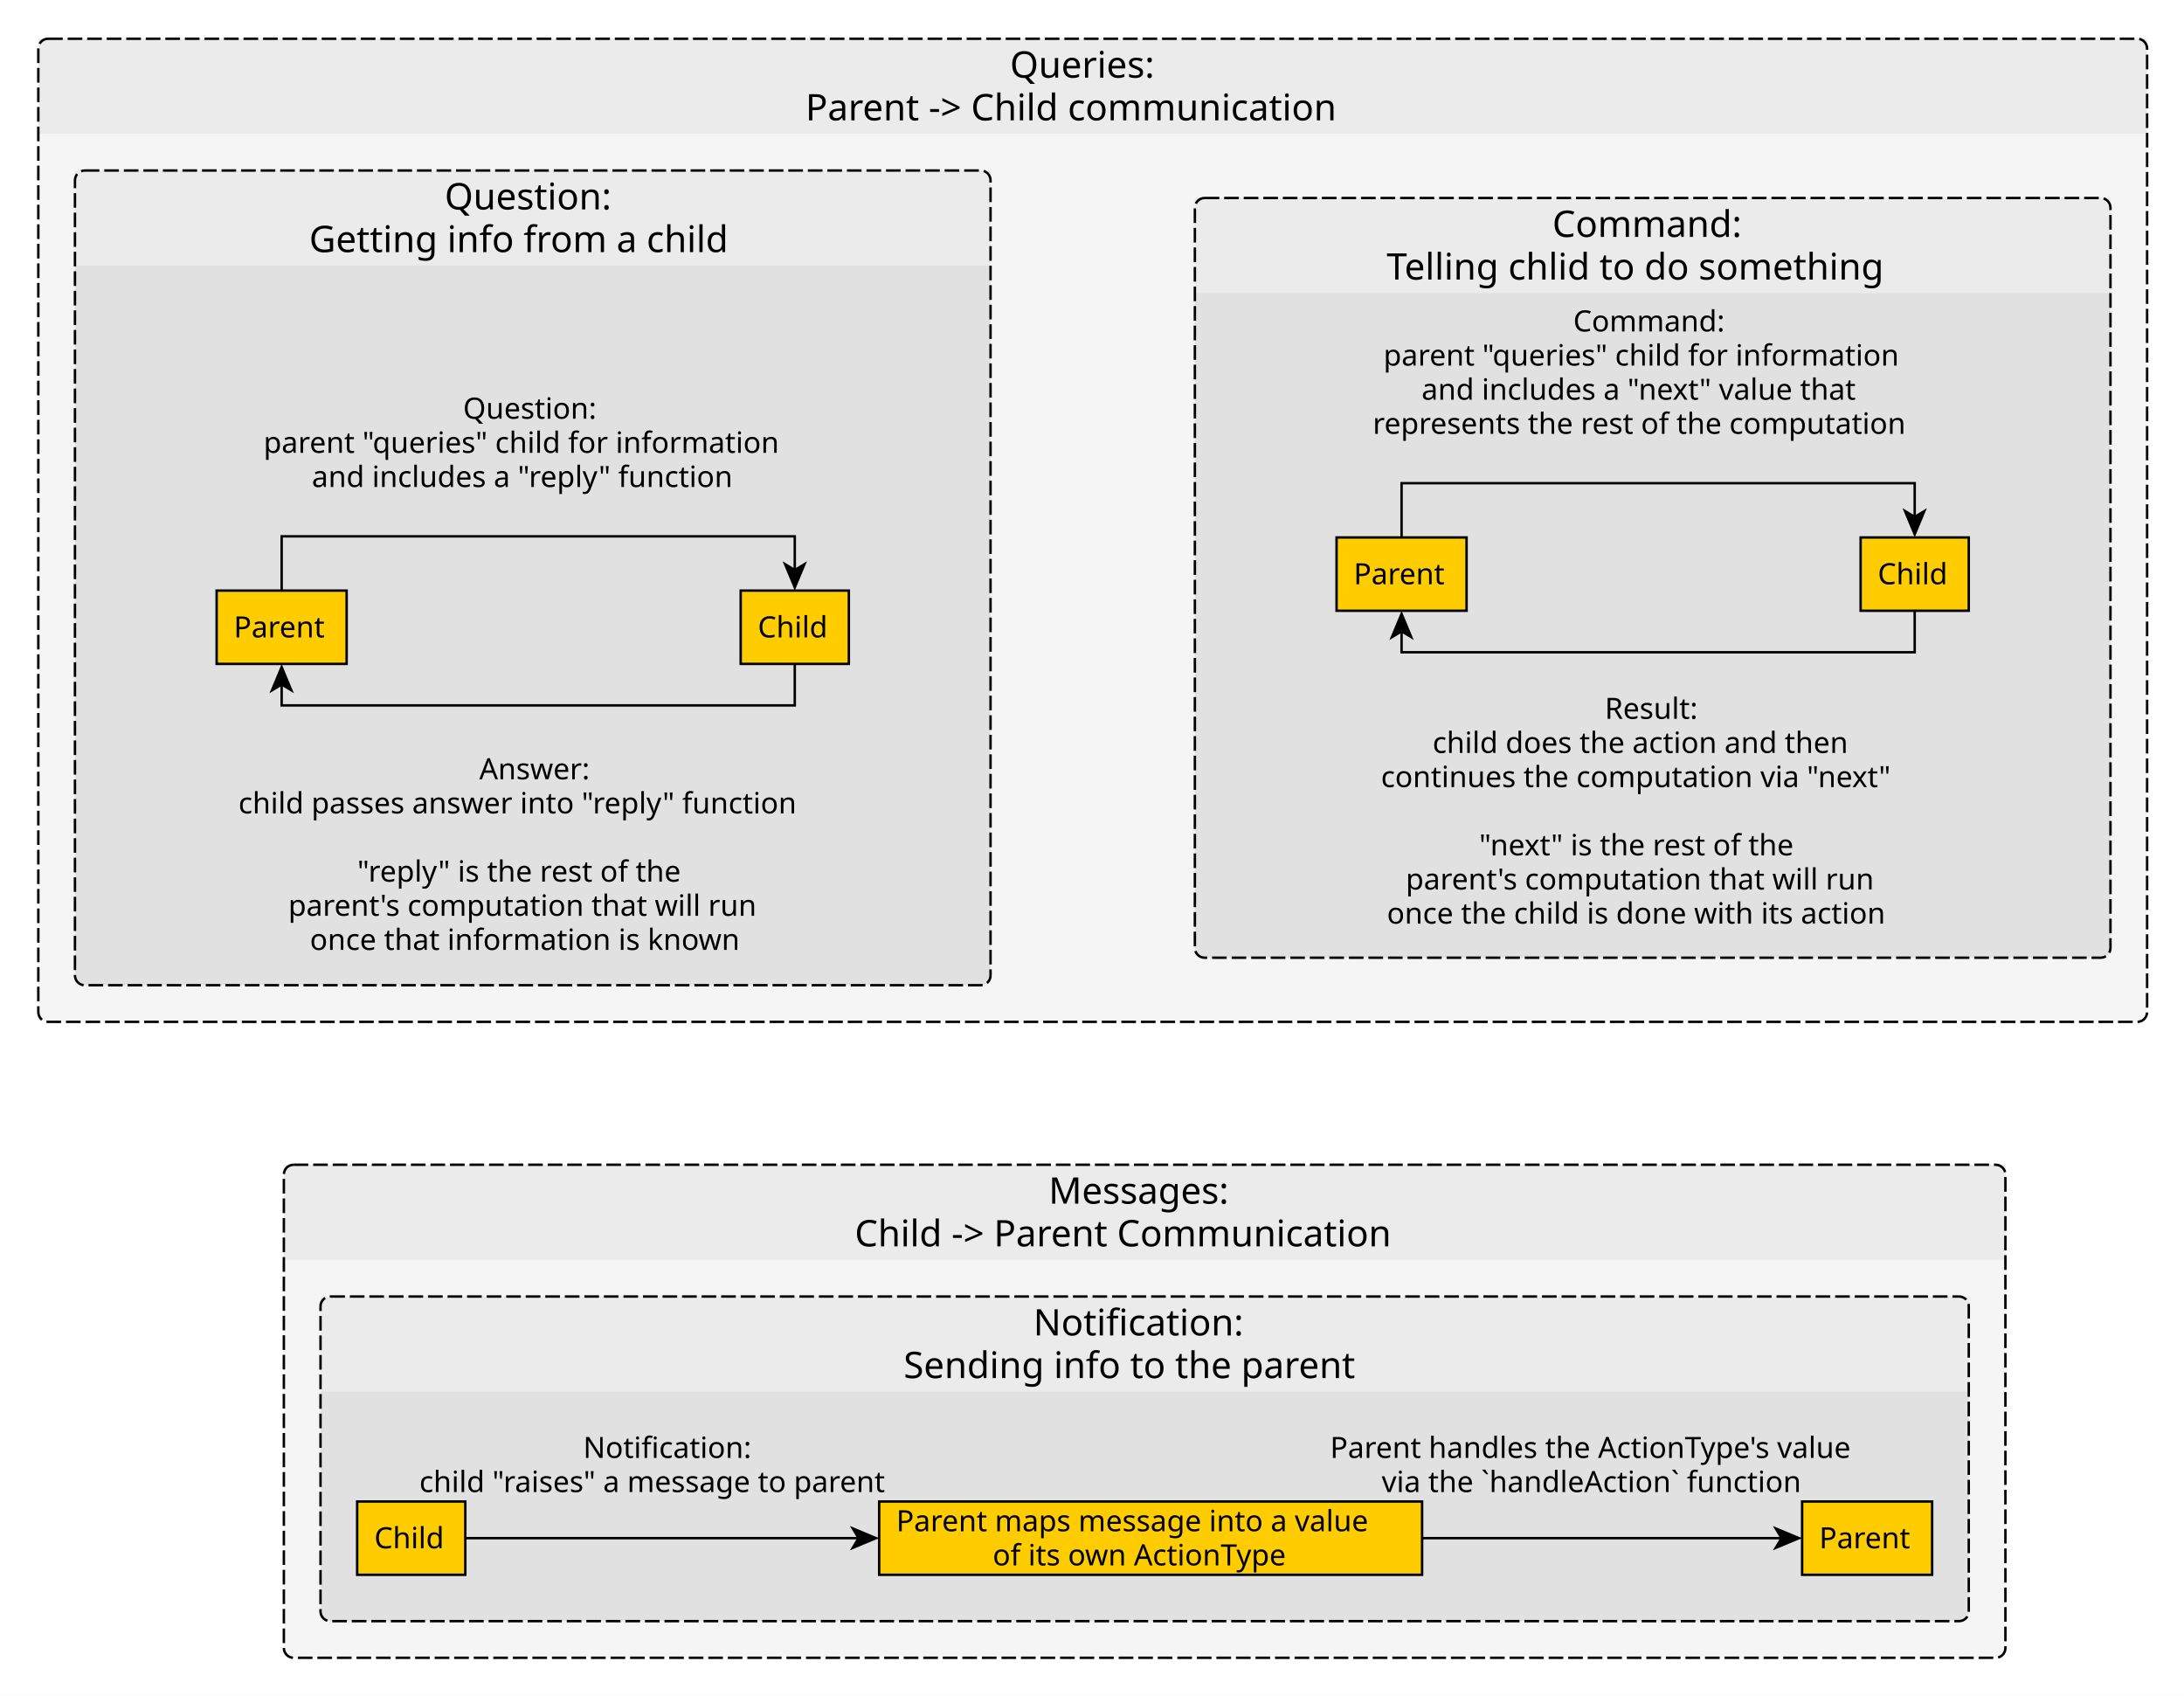
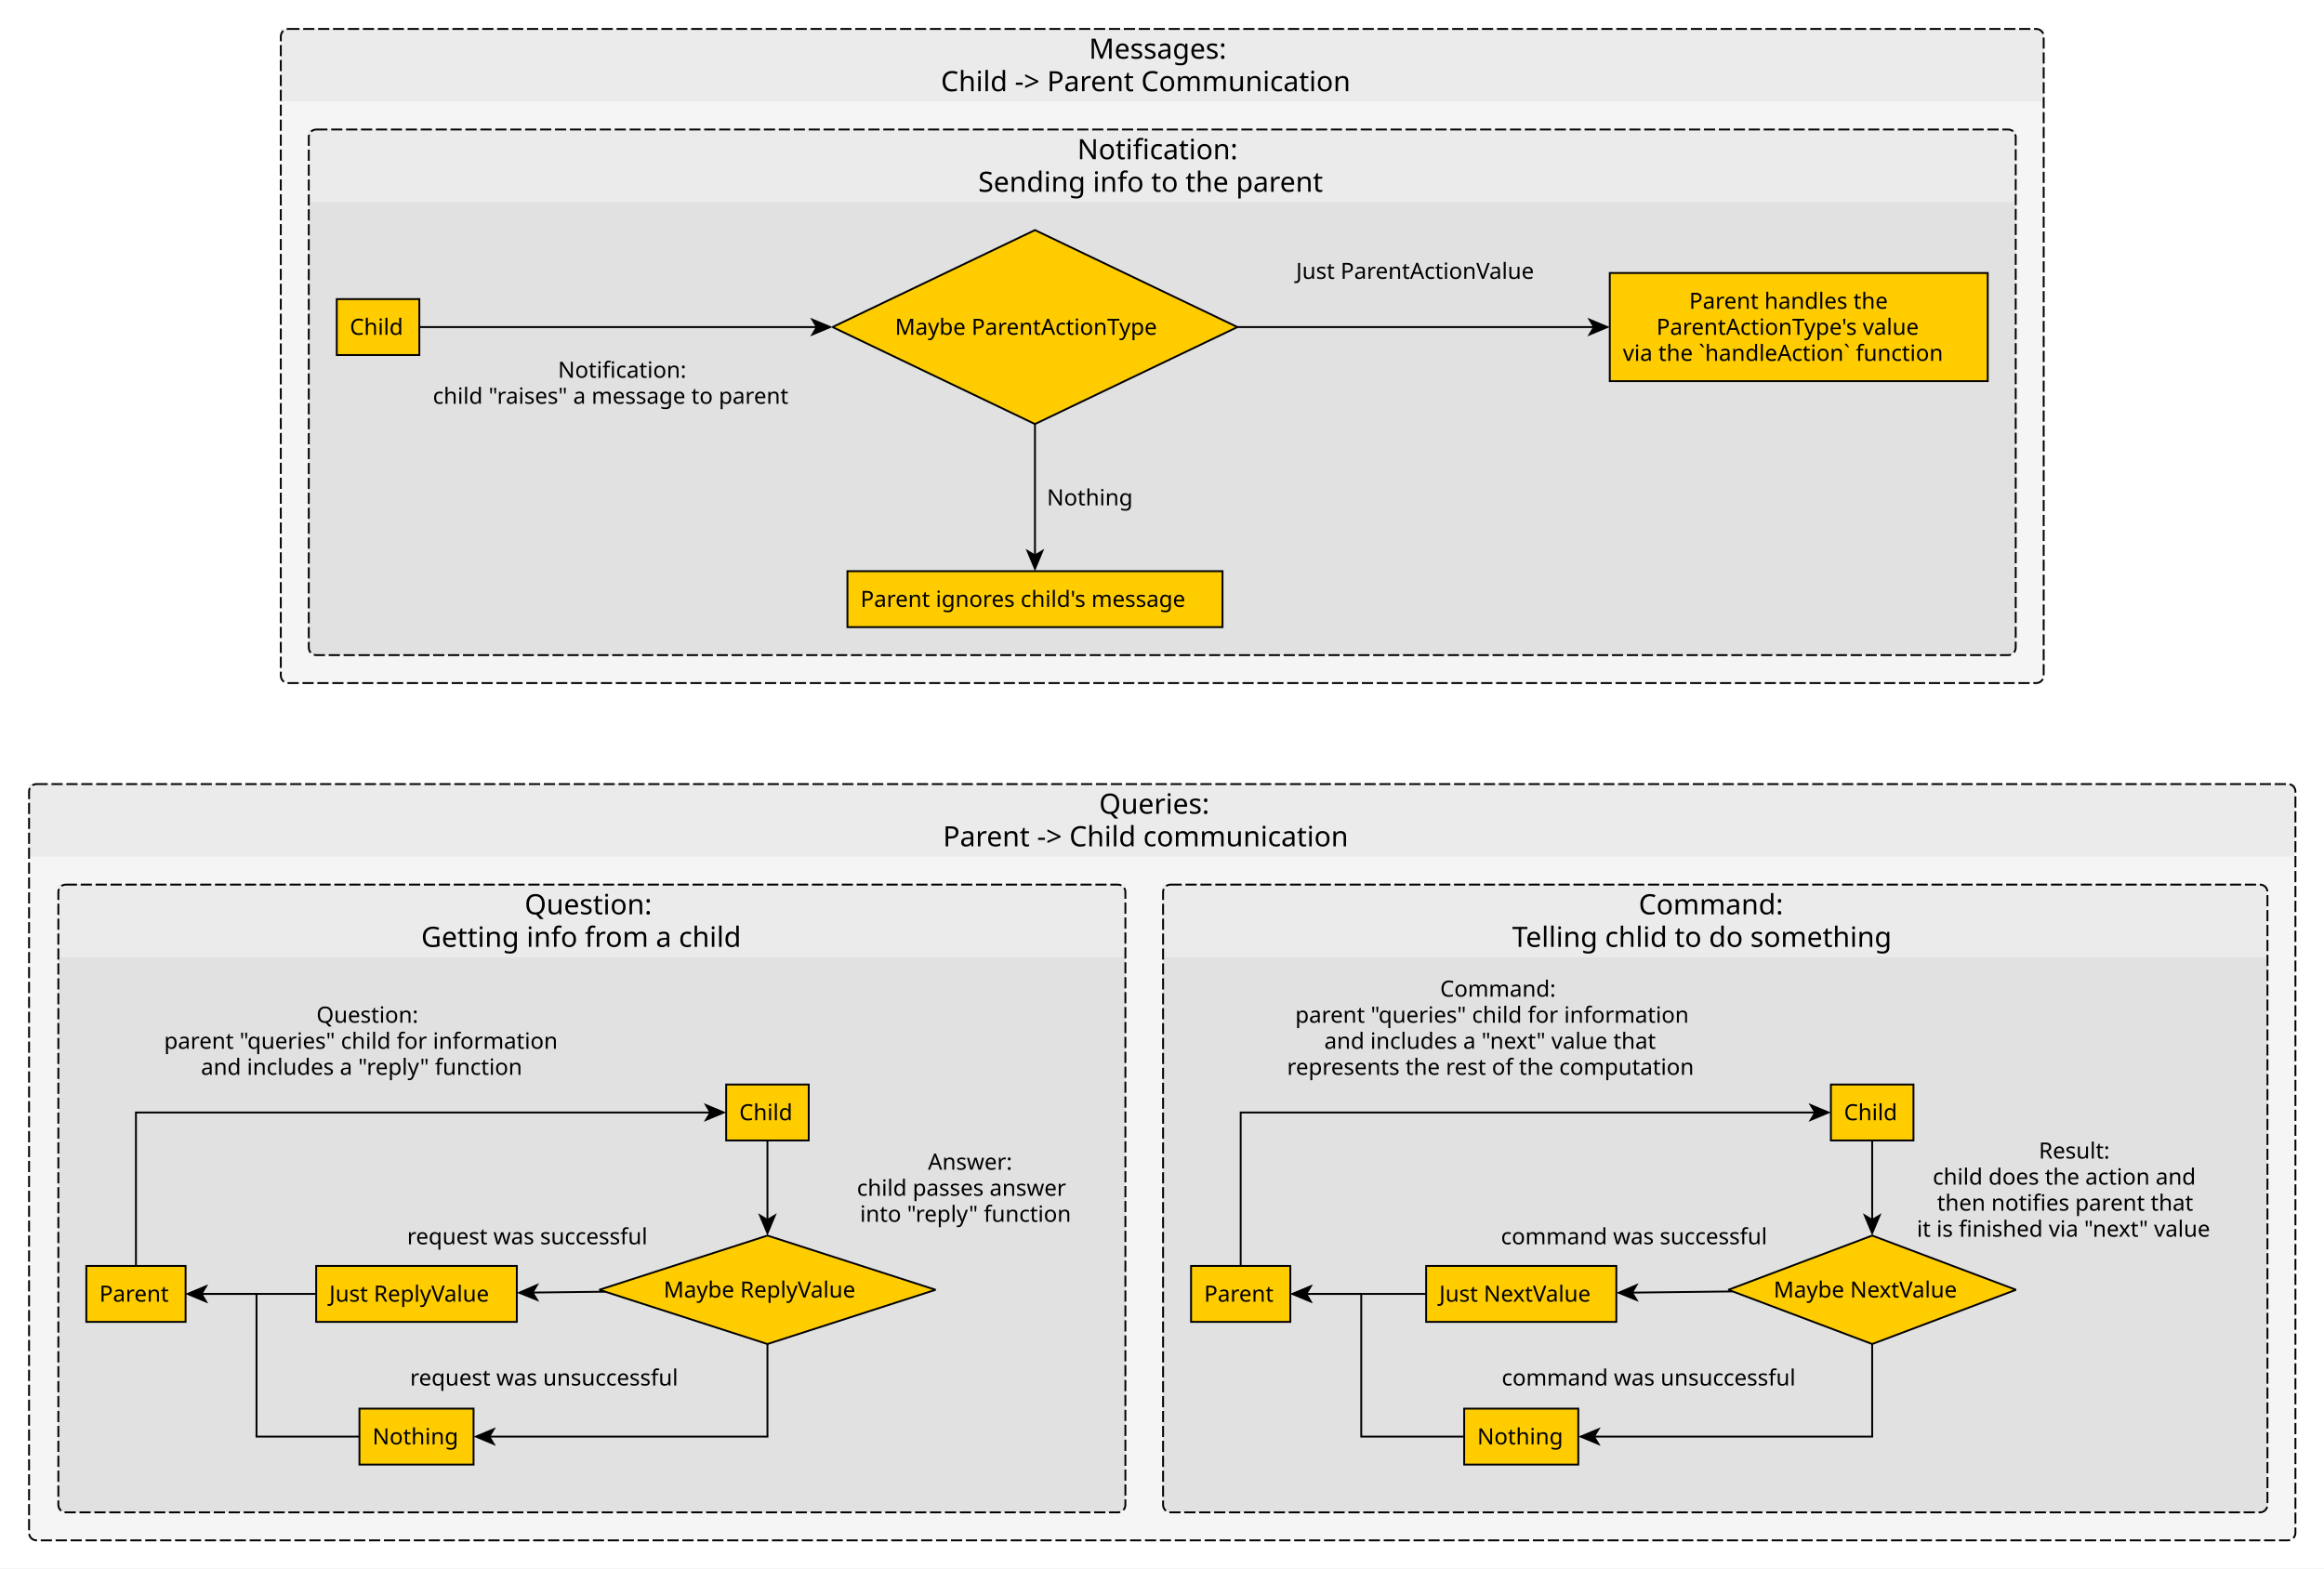
- <svg xmlns="http://www.w3.org/2000/svg" fill-opacity="1" color-rendering="auto" color-interpolation="auto" text-rendering="auto" stroke="black" stroke-linecap="square" width="894" stroke-miterlimit="10" shape-rendering="auto" stroke-opacity="1" fill="black" stroke-dasharray="none" font-weight="normal" stroke-width="1" height="694" font-family="'Dialog'" font-style="normal" stroke-linejoin="miter" font-size="12px" stroke-dashoffset="0" image-rendering="auto">
+ <svg xmlns="http://www.w3.org/2000/svg" fill-opacity="1" color-rendering="auto" color-interpolation="auto" text-rendering="auto" stroke="black" stroke-linecap="square" width="1246" stroke-miterlimit="10" shape-rendering="auto" stroke-opacity="1" fill="black" stroke-dasharray="none" font-weight="normal" stroke-width="1" height="841" font-family="'Dialog'" font-style="normal" stroke-linejoin="miter" font-size="12px" stroke-dashoffset="0" image-rendering="auto">
  <defs id="genericDefs" />
  <g>
    <defs id="defs1">
      <clipPath clipPathUnits="userSpaceOnUse" id="clipPath1">
-         <path d="M0 0 L894 0 L894 694 L0 694 L0 0 Z" />
+         <path d="M0 0 L1246 0 L1246 841 L0 841 L0 0 Z" />
      </clipPath>
      <clipPath clipPathUnits="userSpaceOnUse" id="clipPath2">
-         <path d="M1900 489 L2794 489 L2794 1183 L1900 1183 L1900 489 Z" />
+         <path d="M1712 86 L2958 86 L2958 927 L1712 927 L1712 86 Z" />
      </clipPath>
    </defs>
-     <g fill="white" text-rendering="geometricPrecision" shape-rendering="geometricPrecision" transform="translate(-1900,-489)" stroke="white">
-       <rect x="1900" width="894" height="694" y="489" clip-path="url(#clipPath2)" stroke="none" />
-     </g>
-     <g fill="rgb(245,245,245)" text-rendering="geometricPrecision" shape-rendering="geometricPrecision" transform="matrix(1,0,0,1,-1900,-489)" stroke="rgb(245,245,245)">
-       <rect x="1915.682" y="504.863" clip-path="url(#clipPath2)" width="863.217" rx="4" ry="4" height="402.344" stroke="none" />
-       <rect x="1915.682" y="504.863" clip-path="url(#clipPath2)" fill="rgb(235,235,235)" width="863.217" height="38.922" stroke="none" />
-     </g>
-     <g font-size="15px" stroke-linecap="butt" transform="matrix(1,0,0,1,-1900,-489)" text-rendering="geometricPrecision" font-family="sans-serif" shape-rendering="geometricPrecision" stroke-miterlimit="1.45">
-       <text x="2313.419" xml:space="preserve" y="520.786" clip-path="url(#clipPath2)" stroke="none">Queries: </text>
-       <text x="2229.718" xml:space="preserve" y="538.247" clip-path="url(#clipPath2)" stroke="none">Parent -&gt; Child communication</text>
-       <rect x="1915.682" y="504.863" clip-path="url(#clipPath2)" fill="none" width="863.217" stroke-dasharray="6,2" rx="4" ry="4" height="402.344" />
-     </g>
-     <g fill="rgb(225,225,225)" text-rendering="geometricPrecision" shape-rendering="geometricPrecision" transform="matrix(1,0,0,1,-1900,-489)" stroke="rgb(225,225,225)">
-       <rect x="1930.682" y="558.784" clip-path="url(#clipPath2)" width="374.787" rx="4" ry="4" height="333.422" stroke="none" />
-       <rect x="1930.682" y="558.784" clip-path="url(#clipPath2)" fill="rgb(235,235,235)" width="374.787" height="38.922" stroke="none" />
-     </g>
-     <g font-size="15px" stroke-linecap="butt" transform="matrix(1,0,0,1,-1900,-489)" text-rendering="geometricPrecision" font-family="sans-serif" shape-rendering="geometricPrecision" stroke-miterlimit="1.45">
-       <text x="2082.003" xml:space="preserve" y="574.708" clip-path="url(#clipPath2)" stroke="none">Question:</text>
-       <text x="2026.548" xml:space="preserve" y="592.169" clip-path="url(#clipPath2)" stroke="none">Getting info from a child</text>
-       <rect x="1930.682" y="558.784" clip-path="url(#clipPath2)" fill="none" width="374.787" stroke-dasharray="6,2" rx="4" ry="4" height="333.422" />
-     </g>
-     <g fill="rgb(255,204,0)" text-rendering="geometricPrecision" shape-rendering="geometricPrecision" transform="matrix(1,0,0,1,-1900,-489)" stroke="rgb(255,204,0)">
-       <rect x="1988.682" width="53.217" height="30" y="730.706" clip-path="url(#clipPath2)" stroke="none" />
-     </g>
-     <g text-rendering="geometricPrecision" stroke-miterlimit="1.45" shape-rendering="geometricPrecision" transform="matrix(1,0,0,1,-1900,-489)" stroke-linecap="butt">
-       <rect fill="none" x="1988.682" width="53.217" height="30" y="730.706" clip-path="url(#clipPath2)" />
-       <text x="1995.682" xml:space="preserve" y="749.861" clip-path="url(#clipPath2)" font-family="sans-serif" stroke="none">Parent</text>
-     </g>
-     <g fill="rgb(255,204,0)" text-rendering="geometricPrecision" shape-rendering="geometricPrecision" transform="matrix(1,0,0,1,-1900,-489)" stroke="rgb(255,204,0)">
-       <rect x="2203.2" width="44.27" height="30" y="730.706" clip-path="url(#clipPath2)" stroke="none" />
-     </g>
-     <g text-rendering="geometricPrecision" stroke-miterlimit="1.45" shape-rendering="geometricPrecision" transform="matrix(1,0,0,1,-1900,-489)" stroke-linecap="butt">
-       <rect fill="none" x="2203.2" width="44.27" height="30" y="730.706" clip-path="url(#clipPath2)" />
-       <text x="2210.2" xml:space="preserve" y="749.861" clip-path="url(#clipPath2)" font-family="sans-serif" stroke="none">Child</text>
-       <path fill="none" d="M2015.29 730.706 L2015.29 708.497 L2225.334 708.497 L2225.334 722.706" clip-path="url(#clipPath2)" />
-       <path d="M2225.334 730.706 L2230.334 718.706 L2225.334 721.706 L2220.334 718.706 Z" clip-path="url(#clipPath2)" stroke="none" />
-       <text x="2089.547" xml:space="preserve" y="660.362" clip-path="url(#clipPath2)" font-family="sans-serif" stroke="none">Question: </text>
-       <text x="2007.882" xml:space="preserve" y="674.331" clip-path="url(#clipPath2)" font-family="sans-serif" stroke="none">parent "queries" child for information</text>
-       <text x="2027.64" xml:space="preserve" y="688.3" clip-path="url(#clipPath2)" font-family="sans-serif" stroke="none">and includes a "reply" function</text>
-       <path fill="none" d="M2225.334 760.706 L2225.334 777.69 L2015.29 777.69 L2015.29 768.706" clip-path="url(#clipPath2)" />
-       <path d="M2015.29 760.706 L2010.29 772.706 L2015.29 769.706 L2020.29 772.706 Z" clip-path="url(#clipPath2)" stroke="none" />
-       <text x="2096.192" xml:space="preserve" y="807.922" clip-path="url(#clipPath2)" font-family="sans-serif" stroke="none">Answer:</text>
-       <text x="1997.599" xml:space="preserve" y="821.891" clip-path="url(#clipPath2)" font-family="sans-serif" stroke="none">child passes answer into "reply" function</text>
-       <text x="2118.405" xml:space="preserve" y="835.86" clip-path="url(#clipPath2)" font-family="sans-serif" stroke="none"> </text>
-       <text x="2046.258" xml:space="preserve" y="849.828" clip-path="url(#clipPath2)" font-family="sans-serif" stroke="none">"reply" is the rest of the </text>
-       <text x="2017.996" xml:space="preserve" y="863.797" clip-path="url(#clipPath2)" font-family="sans-serif" stroke="none">parent's computation that will run</text>
-       <text x="2026.849" xml:space="preserve" y="877.766" clip-path="url(#clipPath2)" font-family="sans-serif" stroke="none">once that information is known</text>
-     </g>
-     <g fill="rgb(225,225,225)" text-rendering="geometricPrecision" shape-rendering="geometricPrecision" transform="matrix(1,0,0,1,-1900,-489)" stroke="rgb(225,225,225)">
-       <rect x="2389.111" y="570.034" clip-path="url(#clipPath2)" width="374.787" rx="4" ry="4" height="310.922" stroke="none" />
-       <rect x="2389.111" y="570.034" clip-path="url(#clipPath2)" fill="rgb(235,235,235)" width="374.787" height="38.922" stroke="none" />
-     </g>
-     <g font-size="15px" stroke-linecap="butt" transform="matrix(1,0,0,1,-1900,-489)" text-rendering="geometricPrecision" font-family="sans-serif" shape-rendering="geometricPrecision" stroke-miterlimit="1.45">
-       <text x="2535.43" xml:space="preserve" y="585.958" clip-path="url(#clipPath2)" stroke="none">Command:</text>
-       <text x="2467.615" xml:space="preserve" y="603.419" clip-path="url(#clipPath2)" stroke="none">Telling chlid to do something</text>
-       <rect x="2389.111" y="570.034" clip-path="url(#clipPath2)" fill="none" width="374.787" stroke-dasharray="6,2" rx="4" ry="4" height="310.922" />
-     </g>
-     <g fill="rgb(255,204,0)" text-rendering="geometricPrecision" shape-rendering="geometricPrecision" transform="matrix(1,0,0,1,-1900,-489)" stroke="rgb(255,204,0)">
-       <rect x="2447.111" width="53.217" height="30" y="708.956" clip-path="url(#clipPath2)" stroke="none" />
-     </g>
-     <g text-rendering="geometricPrecision" stroke-miterlimit="1.45" shape-rendering="geometricPrecision" transform="matrix(1,0,0,1,-1900,-489)" stroke-linecap="butt">
-       <rect fill="none" x="2447.111" width="53.217" height="30" y="708.956" clip-path="url(#clipPath2)" />
-       <text x="2454.111" xml:space="preserve" y="728.111" clip-path="url(#clipPath2)" font-family="sans-serif" stroke="none">Parent</text>
-     </g>
-     <g fill="rgb(255,204,0)" text-rendering="geometricPrecision" shape-rendering="geometricPrecision" transform="matrix(1,0,0,1,-1900,-489)" stroke="rgb(255,204,0)">
-       <rect x="2661.629" width="44.27" height="30" y="708.956" clip-path="url(#clipPath2)" stroke="none" />
-     </g>
-     <g text-rendering="geometricPrecision" stroke-miterlimit="1.45" shape-rendering="geometricPrecision" transform="matrix(1,0,0,1,-1900,-489)" stroke-linecap="butt">
-       <rect fill="none" x="2661.629" width="44.27" height="30" y="708.956" clip-path="url(#clipPath2)" />
-       <text x="2668.629" xml:space="preserve" y="728.111" clip-path="url(#clipPath2)" font-family="sans-serif" stroke="none">Child</text>
-       <path fill="none" d="M2473.72 708.956 L2473.72 686.747 L2683.764 686.747 L2683.764 700.956" clip-path="url(#clipPath2)" />
-       <path d="M2683.764 708.956 L2688.764 696.956 L2683.764 699.956 L2678.764 696.956 Z" clip-path="url(#clipPath2)" stroke="none" />
-       <text x="2543.975" xml:space="preserve" y="624.644" clip-path="url(#clipPath2)" font-family="sans-serif" stroke="none">Command: </text>
-       <text x="2466.312" xml:space="preserve" y="638.612" clip-path="url(#clipPath2)" font-family="sans-serif" stroke="none">parent "queries" child for information</text>
-       <text x="2481.886" xml:space="preserve" y="652.581" clip-path="url(#clipPath2)" font-family="sans-serif" stroke="none">and includes a "next" value that</text>
-       <text x="2461.92" xml:space="preserve" y="666.55" clip-path="url(#clipPath2)" font-family="sans-serif" stroke="none">represents the rest of the computation</text>
-       <path fill="none" d="M2683.764 738.956 L2683.764 755.94 L2473.72 755.94 L2473.72 746.956" clip-path="url(#clipPath2)" />
-       <path d="M2473.72 738.956 L2468.72 750.956 L2473.72 747.956 L2478.72 750.956 Z" clip-path="url(#clipPath2)" stroke="none" />
-       <text x="2556.911" xml:space="preserve" y="783.188" clip-path="url(#clipPath2)" font-family="sans-serif" stroke="none">Result:</text>
-       <text x="2486.411" xml:space="preserve" y="797.157" clip-path="url(#clipPath2)" font-family="sans-serif" stroke="none">child does the action and then</text>
-       <text x="2465.291" xml:space="preserve" y="811.125" clip-path="url(#clipPath2)" font-family="sans-serif" stroke="none">continues the computation via "next"</text>
-       <text x="2575.834" xml:space="preserve" y="825.094" clip-path="url(#clipPath2)" font-family="sans-serif" stroke="none"> </text>
-       <text x="2505.475" xml:space="preserve" y="839.063" clip-path="url(#clipPath2)" font-family="sans-serif" stroke="none">"next" is the rest of the </text>
-       <text x="2475.425" xml:space="preserve" y="853.032" clip-path="url(#clipPath2)" font-family="sans-serif" stroke="none">parent's computation that will run</text>
-       <text x="2467.726" xml:space="preserve" y="867" clip-path="url(#clipPath2)" font-family="sans-serif" stroke="none">once the child is done with its action</text>
-     </g>
-     <g fill="rgb(245,245,245)" text-rendering="geometricPrecision" shape-rendering="geometricPrecision" transform="matrix(1,0,0,1,-1900,-489)" stroke="rgb(245,245,245)">
-       <rect x="2016.199" y="965.688" clip-path="url(#clipPath2)" width="704.699" rx="4" ry="4" height="201.781" stroke="none" />
-       <rect x="2016.199" y="965.688" clip-path="url(#clipPath2)" fill="rgb(235,235,235)" width="704.699" height="38.922" stroke="none" />
-     </g>
-     <g font-size="15px" stroke-linecap="butt" transform="matrix(1,0,0,1,-1900,-489)" text-rendering="geometricPrecision" font-family="sans-serif" shape-rendering="geometricPrecision" stroke-miterlimit="1.45">
-       <text x="2329.243" xml:space="preserve" y="981.611" clip-path="url(#clipPath2)" stroke="none">Messages:</text>
-       <text x="2249.863" xml:space="preserve" y="999.072" clip-path="url(#clipPath2)" stroke="none">Child -&gt; Parent Communication</text>
-       <rect x="2016.199" y="965.688" clip-path="url(#clipPath2)" fill="none" width="704.699" stroke-dasharray="6,2" rx="4" ry="4" height="201.781" />
-     </g>
-     <g fill="rgb(225,225,225)" text-rendering="geometricPrecision" shape-rendering="geometricPrecision" transform="matrix(1,0,0,1,-1900,-489)" stroke="rgb(225,225,225)">
-       <rect x="2031.199" y="1019.609" clip-path="url(#clipPath2)" width="674.699" rx="4" ry="4" height="132.859" stroke="none" />
-       <rect x="2031.199" y="1019.609" clip-path="url(#clipPath2)" fill="rgb(235,235,235)" width="674.699" height="38.922" stroke="none" />
-     </g>
-     <g font-size="15px" stroke-linecap="butt" transform="matrix(1,0,0,1,-1900,-489)" text-rendering="geometricPrecision" font-family="sans-serif" shape-rendering="geometricPrecision" stroke-miterlimit="1.45">
-       <text x="2322.988" xml:space="preserve" y="1035.533" clip-path="url(#clipPath2)" stroke="none">Notification:</text>
-       <text x="2269.873" xml:space="preserve" y="1052.994" clip-path="url(#clipPath2)" stroke="none">Sending info to the parent</text>
-       <rect x="2031.199" y="1019.609" clip-path="url(#clipPath2)" fill="none" width="674.699" stroke-dasharray="6,2" rx="4" ry="4" height="132.859" />
-     </g>
-     <g fill="rgb(255,204,0)" text-rendering="geometricPrecision" shape-rendering="geometricPrecision" transform="matrix(1,0,0,1,-1900,-489)" stroke="rgb(255,204,0)">
-       <rect x="2637.682" width="53.217" height="30" y="1103.5" clip-path="url(#clipPath2)" stroke="none" />
-     </g>
-     <g text-rendering="geometricPrecision" stroke-miterlimit="1.45" shape-rendering="geometricPrecision" transform="matrix(1,0,0,1,-1900,-489)" stroke-linecap="butt">
-       <rect fill="none" x="2637.682" width="53.217" height="30" y="1103.5" clip-path="url(#clipPath2)" />
-       <text x="2644.682" xml:space="preserve" y="1122.654" clip-path="url(#clipPath2)" font-family="sans-serif" stroke="none">Parent</text>
-     </g>
-     <g fill="rgb(255,204,0)" text-rendering="geometricPrecision" shape-rendering="geometricPrecision" transform="matrix(1,0,0,1,-1900,-489)" stroke="rgb(255,204,0)">
-       <rect x="2046.199" width="44.27" height="30" y="1103.5" clip-path="url(#clipPath2)" stroke="none" />
-     </g>
-     <g text-rendering="geometricPrecision" stroke-miterlimit="1.45" shape-rendering="geometricPrecision" transform="matrix(1,0,0,1,-1900,-489)" stroke-linecap="butt">
-       <rect fill="none" x="2046.199" width="44.27" height="30" y="1103.5" clip-path="url(#clipPath2)" />
-       <text x="2053.2" xml:space="preserve" y="1122.654" clip-path="url(#clipPath2)" font-family="sans-serif" stroke="none">Child</text>
-     </g>
-     <g fill="rgb(255,204,0)" text-rendering="geometricPrecision" shape-rendering="geometricPrecision" transform="matrix(1,0,0,1,-1900,-489)" stroke="rgb(255,204,0)">
-       <rect x="2259.876" width="222.248" height="30" y="1103.5" clip-path="url(#clipPath2)" stroke="none" />
-     </g>
-     <g text-rendering="geometricPrecision" stroke-miterlimit="1.45" shape-rendering="geometricPrecision" transform="matrix(1,0,0,1,-1900,-489)" stroke-linecap="butt">
-       <rect fill="none" x="2259.876" width="222.248" height="30" y="1103.5" clip-path="url(#clipPath2)" />
-       <text x="2266.876" xml:space="preserve" y="1115.67" clip-path="url(#clipPath2)" font-family="sans-serif" stroke="none">Parent maps message into a value</text>
-       <text x="2306.356" xml:space="preserve" y="1129.639" clip-path="url(#clipPath2)" font-family="sans-serif" stroke="none">of its own ActionType</text>
-       <path fill="none" d="M2090.469 1118.5 L2251.876 1118.5" clip-path="url(#clipPath2)" />
-       <path d="M2259.876 1118.5 L2247.876 1113.5 L2250.876 1118.5 L2247.876 1123.5 Z" clip-path="url(#clipPath2)" stroke="none" />
-       <text x="2138.724" xml:space="preserve" y="1085.67" clip-path="url(#clipPath2)" font-family="sans-serif" stroke="none">Notification:</text>
-       <text x="2071.655" xml:space="preserve" y="1099.639" clip-path="url(#clipPath2)" font-family="sans-serif" stroke="none">child "raises" a message to parent</text>
-       <path fill="none" d="M2482.124 1118.5 L2629.682 1118.5" clip-path="url(#clipPath2)" />
-       <path d="M2637.682 1118.5 L2625.682 1113.5 L2628.682 1118.5 L2625.682 1123.5 Z" clip-path="url(#clipPath2)" stroke="none" />
-       <text x="2444.467" xml:space="preserve" y="1085.67" clip-path="url(#clipPath2)" font-family="sans-serif" stroke="none">Parent handles the ActionType's value</text>
-       <text x="2465.584" xml:space="preserve" y="1099.639" clip-path="url(#clipPath2)" font-family="sans-serif" stroke="none">via the `handleAction` function</text>
+     <g fill="white" text-rendering="geometricPrecision" shape-rendering="geometricPrecision" transform="translate(-1712,-86)" stroke="white">
+       <rect x="1712" width="1246" height="841" y="86" clip-path="url(#clipPath2)" stroke="none" />
+     </g>
+     <g fill="rgb(245,245,245)" text-rendering="geometricPrecision" shape-rendering="geometricPrecision" transform="matrix(1,0,0,1,-1712,-86)" stroke="rgb(245,245,245)">
+       <rect x="1727.582" y="506.408" clip-path="url(#clipPath2)" width="1215.101" rx="4" ry="4" height="405.526" stroke="none" />
+       <rect x="1727.582" y="506.408" clip-path="url(#clipPath2)" fill="rgb(235,235,235)" width="1215.101" height="38.922" stroke="none" />
+     </g>
+     <g font-size="15px" stroke-linecap="butt" transform="matrix(1,0,0,1,-1712,-86)" text-rendering="geometricPrecision" font-family="sans-serif" shape-rendering="geometricPrecision" stroke-miterlimit="1.45">
+       <text x="2301.261" xml:space="preserve" y="522.331" clip-path="url(#clipPath2)" stroke="none">Queries: </text>
+       <text x="2217.56" xml:space="preserve" y="539.792" clip-path="url(#clipPath2)" stroke="none">Parent -&gt; Child communication</text>
+       <rect x="1727.582" y="506.408" clip-path="url(#clipPath2)" fill="none" width="1215.101" stroke-dasharray="6,2" rx="4" ry="4" height="405.526" />
+     </g>
+     <g fill="rgb(225,225,225)" text-rendering="geometricPrecision" shape-rendering="geometricPrecision" transform="matrix(1,0,0,1,-1712,-86)" stroke="rgb(225,225,225)">
+       <rect x="1743.28" y="560.329" clip-path="url(#clipPath2)" width="572.093" rx="4" ry="4" height="336.604" stroke="none" />
+       <rect x="1743.28" y="560.329" clip-path="url(#clipPath2)" fill="rgb(235,235,235)" width="572.093" height="38.922" stroke="none" />
+     </g>
+     <g font-size="15px" stroke-linecap="butt" transform="matrix(1,0,0,1,-1712,-86)" text-rendering="geometricPrecision" font-family="sans-serif" shape-rendering="geometricPrecision" stroke-miterlimit="1.45">
+       <text x="1993.255" xml:space="preserve" y="576.253" clip-path="url(#clipPath2)" stroke="none">Question:</text>
+       <text x="1937.8" xml:space="preserve" y="593.714" clip-path="url(#clipPath2)" stroke="none">Getting info from a child</text>
+       <rect x="1743.28" y="560.329" clip-path="url(#clipPath2)" fill="none" width="572.093" stroke-dasharray="6,2" rx="4" ry="4" height="336.604" />
+     </g>
+     <g fill="rgb(255,204,0)" text-rendering="geometricPrecision" shape-rendering="geometricPrecision" transform="matrix(1,0,0,1,-1712,-86)" stroke="rgb(255,204,0)">
+       <rect x="1758.28" width="53.217" height="30" y="764.799" clip-path="url(#clipPath2)" stroke="none" />
+     </g>
+     <g text-rendering="geometricPrecision" stroke-miterlimit="1.45" shape-rendering="geometricPrecision" transform="matrix(1,0,0,1,-1712,-86)" stroke-linecap="butt">
+       <rect fill="none" x="1758.28" width="53.217" height="30" y="764.799" clip-path="url(#clipPath2)" />
+       <text x="1765.28" xml:space="preserve" y="783.954" clip-path="url(#clipPath2)" font-family="sans-serif" stroke="none">Parent</text>
+     </g>
+     <g fill="rgb(255,204,0)" text-rendering="geometricPrecision" shape-rendering="geometricPrecision" transform="matrix(1,0,0,1,-1712,-86)" stroke="rgb(255,204,0)">
+       <rect x="2101.328" width="44.27" height="30" y="667.519" clip-path="url(#clipPath2)" stroke="none" />
+     </g>
+     <g text-rendering="geometricPrecision" stroke-miterlimit="1.45" shape-rendering="geometricPrecision" transform="matrix(1,0,0,1,-1712,-86)" stroke-linecap="butt">
+       <rect fill="none" x="2101.328" width="44.27" height="30" y="667.519" clip-path="url(#clipPath2)" />
+       <text x="2108.328" xml:space="preserve" y="686.674" clip-path="url(#clipPath2)" font-family="sans-serif" stroke="none">Child</text>
+     </g>
+     <g fill="rgb(255,204,0)" text-rendering="geometricPrecision" shape-rendering="geometricPrecision" transform="matrix(1,0,0,1,-1712,-86)" stroke="rgb(255,204,0)">
+       <path d="M2033.302 777.589 L2123.462 748.509 L2213.623 777.589 L2123.462 806.669 Z" fill-rule="evenodd" clip-path="url(#clipPath2)" stroke="none" />
+     </g>
+     <g text-rendering="geometricPrecision" stroke-miterlimit="1.45" shape-rendering="geometricPrecision" transform="matrix(1,0,0,1,-1712,-86)" stroke-linecap="butt">
+       <path fill="none" d="M2033.302 777.589 L2123.462 748.509 L2213.623 777.589 L2123.462 806.669 Z" fill-rule="evenodd" clip-path="url(#clipPath2)" />
+       <text x="2067.822" xml:space="preserve" y="781.745" clip-path="url(#clipPath2)" font-family="sans-serif" stroke="none">Maybe ReplyValue</text>
+     </g>
+     <g fill="rgb(255,204,0)" text-rendering="geometricPrecision" shape-rendering="geometricPrecision" transform="matrix(1,0,0,1,-1712,-86)" stroke="rgb(255,204,0)">
+       <rect x="1881.516" width="107.574" height="30" y="764.799" clip-path="url(#clipPath2)" stroke="none" />
+     </g>
+     <g text-rendering="geometricPrecision" stroke-miterlimit="1.45" shape-rendering="geometricPrecision" transform="matrix(1,0,0,1,-1712,-86)" stroke-linecap="butt">
+       <rect fill="none" x="1881.516" width="107.574" height="30" y="764.799" clip-path="url(#clipPath2)" />
+       <text x="1888.516" xml:space="preserve" y="783.954" clip-path="url(#clipPath2)" font-family="sans-serif" stroke="none">Just ReplyValue</text>
+     </g>
+     <g fill="rgb(255,204,0)" text-rendering="geometricPrecision" shape-rendering="geometricPrecision" transform="matrix(1,0,0,1,-1712,-86)" stroke="rgb(255,204,0)">
+       <rect x="1904.71" width="61.185" height="30" y="841.31" clip-path="url(#clipPath2)" stroke="none" />
+     </g>
+     <g text-rendering="geometricPrecision" stroke-miterlimit="1.45" shape-rendering="geometricPrecision" transform="matrix(1,0,0,1,-1712,-86)" stroke-linecap="butt">
+       <rect fill="none" x="1904.71" width="61.185" height="30" y="841.31" clip-path="url(#clipPath2)" />
+       <text x="1911.71" xml:space="preserve" y="860.465" clip-path="url(#clipPath2)" font-family="sans-serif" stroke="none">Nothing</text>
+       <path fill="none" d="M1784.889 764.799 L1784.889 682.519 L2093.328 682.519" clip-path="url(#clipPath2)" />
+       <path d="M2101.328 682.519 L2089.328 677.519 L2092.328 682.519 L2089.328 687.519 Z" clip-path="url(#clipPath2)" stroke="none" />
+       <text x="1881.643" xml:space="preserve" y="634.384" clip-path="url(#clipPath2)" font-family="sans-serif" stroke="none">Question: </text>
+       <text x="1799.978" xml:space="preserve" y="648.353" clip-path="url(#clipPath2)" font-family="sans-serif" stroke="none">parent "queries" child for information</text>
+       <text x="1819.736" xml:space="preserve" y="662.322" clip-path="url(#clipPath2)" font-family="sans-serif" stroke="none">and includes a "reply" function</text>
+       <path fill="none" d="M2123.463 697.519 L2123.463 740.541" clip-path="url(#clipPath2)" />
+       <path d="M2123.463 748.541 L2128.463 736.541 L2123.463 739.541 L2118.463 736.541 Z" clip-path="url(#clipPath2)" stroke="none" />
+       <text x="2209.503" xml:space="preserve" y="713.2" clip-path="url(#clipPath2)" font-family="sans-serif" stroke="none">Answer:</text>
+       <text x="2171.431" xml:space="preserve" y="727.169" clip-path="url(#clipPath2)" font-family="sans-serif" stroke="none">child passes answer </text>
+       <text x="2173.101" xml:space="preserve" y="741.138" clip-path="url(#clipPath2)" font-family="sans-serif" stroke="none">into "reply" function</text>
+       <path fill="none" d="M2036.503 778.611 L1997.09 779.074" clip-path="url(#clipPath2)" />
+       <path d="M1989.09 779.168 L2001.148 784.027 L1998.09 779.062 L2001.031 774.027 Z" clip-path="url(#clipPath2)" stroke="none" />
+       <text x="1930.275" xml:space="preserve" y="753.194" clip-path="url(#clipPath2)" font-family="sans-serif" stroke="none">request was successful</text>
+       <path fill="none" d="M1881.516 779.799 L1819.497 779.799" clip-path="url(#clipPath2)" />
+       <path d="M1811.497 779.799 L1823.497 784.799 L1820.497 779.799 L1823.497 774.799 Z" clip-path="url(#clipPath2)" stroke="none" />
+       <path fill="none" d="M2123.463 806.688 L2123.463 856.31 L1973.896 856.31" clip-path="url(#clipPath2)" />
+       <path d="M1965.896 856.31 L1977.896 861.31 L1974.896 856.31 L1977.896 851.31 Z" clip-path="url(#clipPath2)" stroke="none" />
+       <text x="1931.851" xml:space="preserve" y="828.909" clip-path="url(#clipPath2)" font-family="sans-serif" stroke="none">request was unsuccessful</text>
+       <path fill="none" d="M1904.71 856.31 L1849.529 856.31 L1849.529 779.799 L1819.497 779.799" clip-path="url(#clipPath2)" />
+       <path d="M1811.497 779.799 L1823.497 784.799 L1820.497 779.799 L1823.497 774.799 Z" clip-path="url(#clipPath2)" stroke="none" />
+     </g>
+     <g fill="rgb(225,225,225)" text-rendering="geometricPrecision" shape-rendering="geometricPrecision" transform="matrix(1,0,0,1,-1712,-86)" stroke="rgb(225,225,225)">
+       <rect x="2335.579" y="560.329" clip-path="url(#clipPath2)" width="592.103" rx="4" ry="4" height="336.604" stroke="none" />
+       <rect x="2335.579" y="560.329" clip-path="url(#clipPath2)" fill="rgb(235,235,235)" width="592.103" height="38.922" stroke="none" />
+     </g>
+     <g font-size="15px" stroke-linecap="butt" transform="matrix(1,0,0,1,-1712,-86)" text-rendering="geometricPrecision" font-family="sans-serif" shape-rendering="geometricPrecision" stroke-miterlimit="1.45">
+       <text x="2590.556" xml:space="preserve" y="576.253" clip-path="url(#clipPath2)" stroke="none">Command:</text>
+       <text x="2522.742" xml:space="preserve" y="593.714" clip-path="url(#clipPath2)" stroke="none">Telling chlid to do something</text>
+       <rect x="2335.579" y="560.329" clip-path="url(#clipPath2)" fill="none" width="592.103" stroke-dasharray="6,2" rx="4" ry="4" height="336.604" />
+     </g>
+     <g fill="rgb(255,204,0)" text-rendering="geometricPrecision" shape-rendering="geometricPrecision" transform="matrix(1,0,0,1,-1712,-86)" stroke="rgb(255,204,0)">
+       <rect x="2350.579" width="53.217" height="30" y="764.799" clip-path="url(#clipPath2)" stroke="none" />
+     </g>
+     <g text-rendering="geometricPrecision" stroke-miterlimit="1.45" shape-rendering="geometricPrecision" transform="matrix(1,0,0,1,-1712,-86)" stroke-linecap="butt">
+       <rect fill="none" x="2350.579" width="53.217" height="30" y="764.799" clip-path="url(#clipPath2)" />
+       <text x="2357.579" xml:space="preserve" y="783.954" clip-path="url(#clipPath2)" font-family="sans-serif" stroke="none">Parent</text>
+     </g>
+     <g fill="rgb(255,204,0)" text-rendering="geometricPrecision" shape-rendering="geometricPrecision" transform="matrix(1,0,0,1,-1712,-86)" stroke="rgb(255,204,0)">
+       <rect x="2693.627" width="44.27" height="30" y="667.519" clip-path="url(#clipPath2)" stroke="none" />
+     </g>
+     <g text-rendering="geometricPrecision" stroke-miterlimit="1.45" shape-rendering="geometricPrecision" transform="matrix(1,0,0,1,-1712,-86)" stroke-linecap="butt">
+       <rect fill="none" x="2693.627" width="44.27" height="30" y="667.519" clip-path="url(#clipPath2)" />
+       <text x="2700.627" xml:space="preserve" y="686.674" clip-path="url(#clipPath2)" font-family="sans-serif" stroke="none">Child</text>
+     </g>
+     <g fill="rgb(255,204,0)" text-rendering="geometricPrecision" shape-rendering="geometricPrecision" transform="matrix(1,0,0,1,-1712,-86)" stroke="rgb(255,204,0)">
+       <path d="M2638.645 777.591 L2715.762 748.511 L2792.878 777.591 L2715.762 806.67 Z" fill-rule="evenodd" clip-path="url(#clipPath2)" stroke="none" />
+     </g>
+     <g text-rendering="geometricPrecision" stroke-miterlimit="1.45" shape-rendering="geometricPrecision" transform="matrix(1,0,0,1,-1712,-86)" stroke-linecap="butt">
+       <path fill="none" d="M2638.645 777.591 L2715.762 748.511 L2792.878 777.591 L2715.762 806.67 Z" fill-rule="evenodd" clip-path="url(#clipPath2)" />
+       <text x="2662.925" xml:space="preserve" y="781.745" clip-path="url(#clipPath2)" font-family="sans-serif" stroke="none">Maybe NextValue</text>
+     </g>
+     <g fill="rgb(255,204,0)" text-rendering="geometricPrecision" shape-rendering="geometricPrecision" transform="matrix(1,0,0,1,-1712,-86)" stroke="rgb(255,204,0)">
+       <rect x="2476.618" width="101.967" height="30" y="764.799" clip-path="url(#clipPath2)" stroke="none" />
+     </g>
+     <g text-rendering="geometricPrecision" stroke-miterlimit="1.45" shape-rendering="geometricPrecision" transform="matrix(1,0,0,1,-1712,-86)" stroke-linecap="butt">
+       <rect fill="none" x="2476.618" width="101.967" height="30" y="764.799" clip-path="url(#clipPath2)" />
+       <text x="2483.618" xml:space="preserve" y="783.954" clip-path="url(#clipPath2)" font-family="sans-serif" stroke="none">Just NextValue</text>
+     </g>
+     <g fill="rgb(255,204,0)" text-rendering="geometricPrecision" shape-rendering="geometricPrecision" transform="matrix(1,0,0,1,-1712,-86)" stroke="rgb(255,204,0)">
+       <rect x="2497.009" width="61.185" height="30" y="841.31" clip-path="url(#clipPath2)" stroke="none" />
+     </g>
+     <g text-rendering="geometricPrecision" stroke-miterlimit="1.45" shape-rendering="geometricPrecision" transform="matrix(1,0,0,1,-1712,-86)" stroke-linecap="butt">
+       <rect fill="none" x="2497.009" width="61.185" height="30" y="841.31" clip-path="url(#clipPath2)" />
+       <text x="2504.009" xml:space="preserve" y="860.465" clip-path="url(#clipPath2)" font-family="sans-serif" stroke="none">Nothing</text>
+       <path fill="none" d="M2377.188 764.799 L2377.188 682.519 L2685.627 682.519" clip-path="url(#clipPath2)" />
+       <path d="M2693.627 682.519 L2681.627 677.519 L2684.627 682.519 L2681.627 687.519 Z" clip-path="url(#clipPath2)" stroke="none" />
+       <text x="2484.097" xml:space="preserve" y="620.416" clip-path="url(#clipPath2)" font-family="sans-serif" stroke="none">Command: </text>
+       <text x="2406.434" xml:space="preserve" y="634.384" clip-path="url(#clipPath2)" font-family="sans-serif" stroke="none">parent "queries" child for information</text>
+       <text x="2422.008" xml:space="preserve" y="648.353" clip-path="url(#clipPath2)" font-family="sans-serif" stroke="none">and includes a "next" value that</text>
+       <text x="2402.042" xml:space="preserve" y="662.322" clip-path="url(#clipPath2)" font-family="sans-serif" stroke="none">represents the rest of the computation</text>
+       <path fill="none" d="M2715.762 697.519 L2715.762 740.541" clip-path="url(#clipPath2)" />
+       <path d="M2715.762 748.541 L2720.762 736.541 L2715.762 739.541 L2710.762 736.541 Z" clip-path="url(#clipPath2)" stroke="none" />
+       <text x="2805.092" xml:space="preserve" y="707.216" clip-path="url(#clipPath2)" font-family="sans-serif" stroke="none">Result:</text>
+       <text x="2748.241" xml:space="preserve" y="721.185" clip-path="url(#clipPath2)" font-family="sans-serif" stroke="none">child does the action and </text>
+       <text x="2750.57" xml:space="preserve" y="735.154" clip-path="url(#clipPath2)" font-family="sans-serif" stroke="none">then notifies parent that </text>
+       <text x="2739.695" xml:space="preserve" y="749.122" clip-path="url(#clipPath2)" font-family="sans-serif" stroke="none">it is finished via "next" value</text>
+       <path fill="none" d="M2640.929 778.469 L2586.584 779.107" clip-path="url(#clipPath2)" />
+       <path d="M2578.585 779.201 L2590.643 784.06 L2587.584 779.095 L2590.525 774.06 Z" clip-path="url(#clipPath2)" stroke="none" />
+       <text x="2516.724" xml:space="preserve" y="753.181" clip-path="url(#clipPath2)" font-family="sans-serif" stroke="none">command was successful</text>
+       <path fill="none" d="M2476.618 779.799 L2411.796 779.799" clip-path="url(#clipPath2)" />
+       <path d="M2403.796 779.799 L2415.796 784.799 L2412.796 779.799 L2415.796 774.799 Z" clip-path="url(#clipPath2)" stroke="none" />
+       <path fill="none" d="M2715.762 806.688 L2715.762 856.31 L2566.194 856.31" clip-path="url(#clipPath2)" />
+       <path d="M2558.194 856.31 L2570.194 861.31 L2567.194 856.31 L2570.194 851.31 Z" clip-path="url(#clipPath2)" stroke="none" />
+       <text x="2517.141" xml:space="preserve" y="828.909" clip-path="url(#clipPath2)" font-family="sans-serif" stroke="none">command was unsuccessful</text>
+       <path fill="none" d="M2497.009 856.31 L2441.827 856.31 L2441.827 779.799 L2411.796 779.799" clip-path="url(#clipPath2)" />
+       <path d="M2403.796 779.799 L2415.796 784.799 L2412.796 779.799 L2415.796 774.799 Z" clip-path="url(#clipPath2)" stroke="none" />
+     </g>
+     <g fill="rgb(245,245,245)" text-rendering="geometricPrecision" shape-rendering="geometricPrecision" transform="matrix(1,0,0,1,-1712,-86)" stroke="rgb(245,245,245)">
+       <rect x="1862.552" y="101.531" clip-path="url(#clipPath2)" width="945.16" rx="4" ry="4" height="350.736" stroke="none" />
+       <rect x="1862.552" y="101.531" clip-path="url(#clipPath2)" fill="rgb(235,235,235)" width="945.16" height="38.922" stroke="none" />
+     </g>
+     <g font-size="15px" stroke-linecap="butt" transform="matrix(1,0,0,1,-1712,-86)" text-rendering="geometricPrecision" font-family="sans-serif" shape-rendering="geometricPrecision" stroke-miterlimit="1.45">
+       <text x="2295.826" xml:space="preserve" y="117.455" clip-path="url(#clipPath2)" stroke="none">Messages:</text>
+       <text x="2216.447" xml:space="preserve" y="134.916" clip-path="url(#clipPath2)" stroke="none">Child -&gt; Parent Communication</text>
+       <rect x="1862.552" y="101.531" clip-path="url(#clipPath2)" fill="none" width="945.16" stroke-dasharray="6,2" rx="4" ry="4" height="350.736" />
+     </g>
+     <g fill="rgb(225,225,225)" text-rendering="geometricPrecision" shape-rendering="geometricPrecision" transform="matrix(1,0,0,1,-1712,-86)" stroke="rgb(225,225,225)">
+       <rect x="1877.552" y="155.453" clip-path="url(#clipPath2)" width="915.16" rx="4" ry="4" height="281.814" stroke="none" />
+       <rect x="1877.552" y="155.453" clip-path="url(#clipPath2)" fill="rgb(235,235,235)" width="915.16" height="38.922" stroke="none" />
+     </g>
+     <g font-size="15px" stroke-linecap="butt" transform="matrix(1,0,0,1,-1712,-86)" text-rendering="geometricPrecision" font-family="sans-serif" shape-rendering="geometricPrecision" stroke-miterlimit="1.45">
+       <text x="2289.572" xml:space="preserve" y="171.376" clip-path="url(#clipPath2)" stroke="none">Notification:</text>
+       <text x="2236.456" xml:space="preserve" y="188.837" clip-path="url(#clipPath2)" stroke="none">Sending info to the parent</text>
+       <rect x="1877.552" y="155.453" clip-path="url(#clipPath2)" fill="none" width="915.16" stroke-dasharray="6,2" rx="4" ry="4" height="281.814" />
+     </g>
+     <g fill="rgb(255,204,0)" text-rendering="geometricPrecision" shape-rendering="geometricPrecision" transform="matrix(1,0,0,1,-1712,-86)" stroke="rgb(255,204,0)">
+       <rect x="2166.346" width="201.096" height="30" y="392.267" clip-path="url(#clipPath2)" stroke="none" />
+     </g>
+     <g text-rendering="geometricPrecision" stroke-miterlimit="1.45" shape-rendering="geometricPrecision" transform="matrix(1,0,0,1,-1712,-86)" stroke-linecap="butt">
+       <rect fill="none" x="2166.346" width="201.096" height="30" y="392.267" clip-path="url(#clipPath2)" />
+       <text x="2173.345" xml:space="preserve" y="411.421" clip-path="url(#clipPath2)" font-family="sans-serif" stroke="none">Parent ignores child's message</text>
+     </g>
+     <g fill="rgb(255,204,0)" text-rendering="geometricPrecision" shape-rendering="geometricPrecision" transform="matrix(1,0,0,1,-1712,-86)" stroke="rgb(255,204,0)">
+       <rect x="2575.075" width="202.637" height="58" y="232.375" clip-path="url(#clipPath2)" stroke="none" />
+     </g>
+     <g text-rendering="geometricPrecision" stroke-miterlimit="1.45" shape-rendering="geometricPrecision" transform="matrix(1,0,0,1,-1712,-86)" stroke-linecap="butt">
+       <rect fill="none" x="2575.075" width="202.637" height="58" y="232.375" clip-path="url(#clipPath2)" />
+       <text x="2617.641" xml:space="preserve" y="251.56" clip-path="url(#clipPath2)" font-family="sans-serif" stroke="none">Parent handles the </text>
+       <text x="2600.101" xml:space="preserve" y="265.529" clip-path="url(#clipPath2)" font-family="sans-serif" stroke="none">ParentActionType's value</text>
+       <text x="2582.075" xml:space="preserve" y="279.498" clip-path="url(#clipPath2)" font-family="sans-serif" stroke="none">via the `handleAction` function</text>
+     </g>
+     <g fill="rgb(255,204,0)" text-rendering="geometricPrecision" shape-rendering="geometricPrecision" transform="matrix(1,0,0,1,-1712,-86)" stroke="rgb(255,204,0)">
+       <path d="M2158.361 261.375 L2266.893 209.375 L2375.425 261.375 L2266.893 313.375 Z" fill-rule="evenodd" clip-path="url(#clipPath2)" stroke="none" />
+     </g>
+     <g text-rendering="geometricPrecision" stroke-miterlimit="1.45" shape-rendering="geometricPrecision" transform="matrix(1,0,0,1,-1712,-86)" stroke-linecap="butt">
+       <path fill="none" d="M2158.361 261.375 L2266.893 209.375 L2375.425 261.375 L2266.893 313.375 Z" fill-rule="evenodd" clip-path="url(#clipPath2)" />
+       <text x="2191.861" xml:space="preserve" y="265.529" clip-path="url(#clipPath2)" font-family="sans-serif" stroke="none">Maybe ParentActionType</text>
+     </g>
+     <g fill="rgb(255,204,0)" text-rendering="geometricPrecision" shape-rendering="geometricPrecision" transform="matrix(1,0,0,1,-1712,-86)" stroke="rgb(255,204,0)">
+       <rect x="1892.552" width="44.27" height="30" y="246.375" clip-path="url(#clipPath2)" stroke="none" />
+     </g>
+     <g text-rendering="geometricPrecision" stroke-miterlimit="1.45" shape-rendering="geometricPrecision" transform="matrix(1,0,0,1,-1712,-86)" stroke-linecap="butt">
+       <rect fill="none" x="1892.552" width="44.27" height="30" y="246.375" clip-path="url(#clipPath2)" />
+       <text x="1899.552" xml:space="preserve" y="265.529" clip-path="url(#clipPath2)" font-family="sans-serif" stroke="none">Child</text>
+       <path fill="none" d="M2375.417 261.375 L2567.075 261.375" clip-path="url(#clipPath2)" />
+       <path d="M2575.075 261.375 L2563.075 256.375 L2566.075 261.375 L2563.075 266.375 Z" clip-path="url(#clipPath2)" stroke="none" />
+       <text x="2406.845" xml:space="preserve" y="235.529" clip-path="url(#clipPath2)" font-family="sans-serif" stroke="none">Just ParentActionValue</text>
+       <path fill="none" d="M2266.893 313.342 L2266.893 384.267" clip-path="url(#clipPath2)" />
+       <path d="M2266.893 392.267 L2271.893 380.267 L2266.893 383.267 L2261.893 380.267 Z" clip-path="url(#clipPath2)" stroke="none" />
+       <text x="2273.3" xml:space="preserve" y="356.975" clip-path="url(#clipPath2)" font-family="sans-serif" stroke="none">Nothing</text>
+       <path fill="none" d="M1936.822 261.375 L2150.387 261.375" clip-path="url(#clipPath2)" />
+       <path d="M2158.387 261.375 L2146.387 256.375 L2149.387 261.375 L2146.387 266.375 Z" clip-path="url(#clipPath2)" stroke="none" />
+       <text x="2011.143" xml:space="preserve" y="288.545" clip-path="url(#clipPath2)" font-family="sans-serif" stroke="none">Notification:</text>
+       <text x="1944.074" xml:space="preserve" y="302.514" clip-path="url(#clipPath2)" font-family="sans-serif" stroke="none">child "raises" a message to parent</text>
    </g>
  </g>
</svg>
